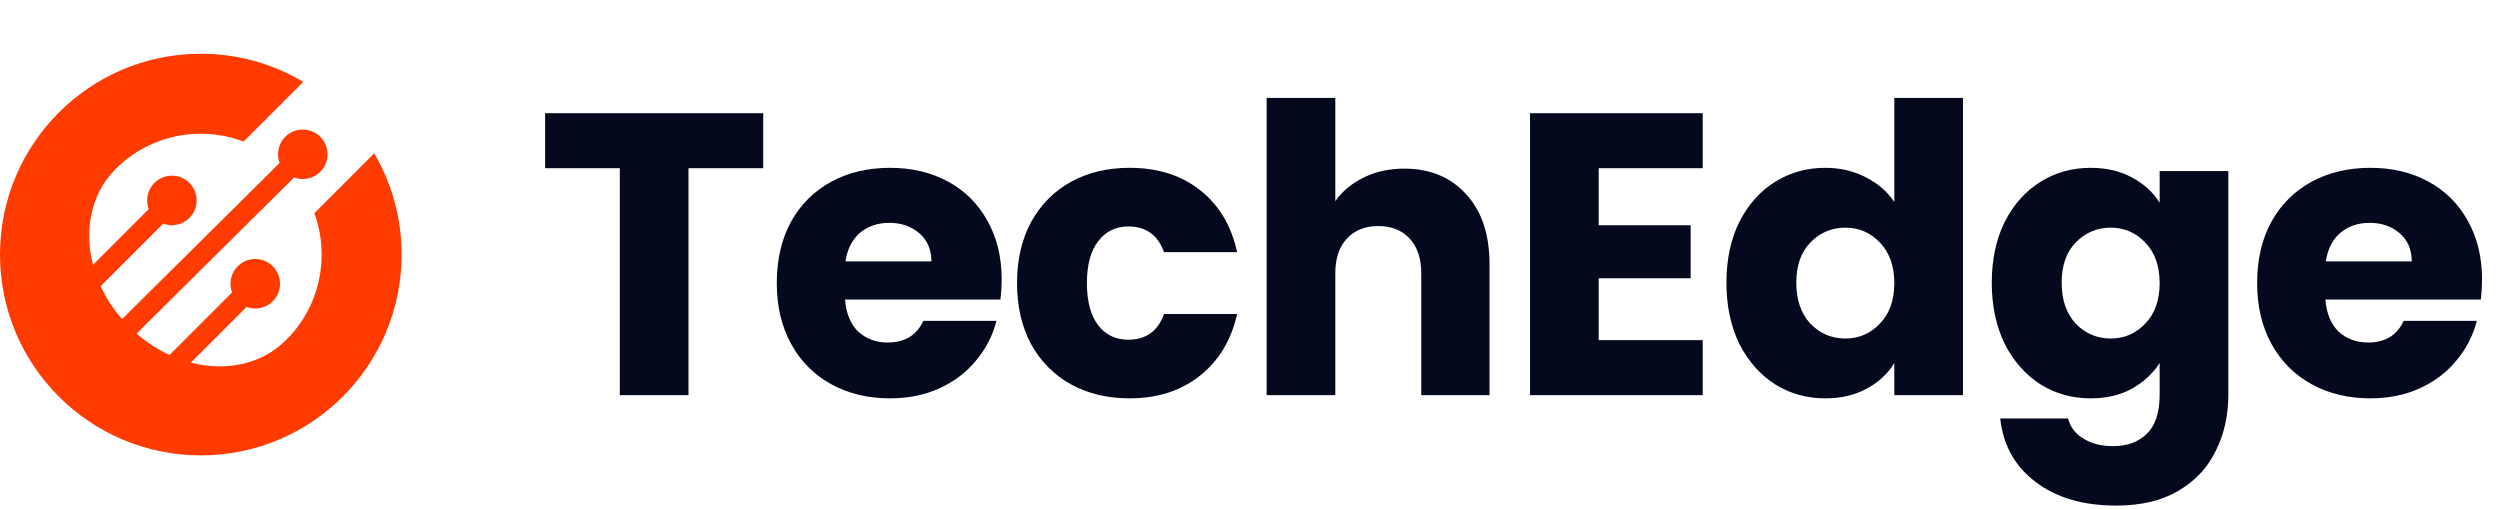
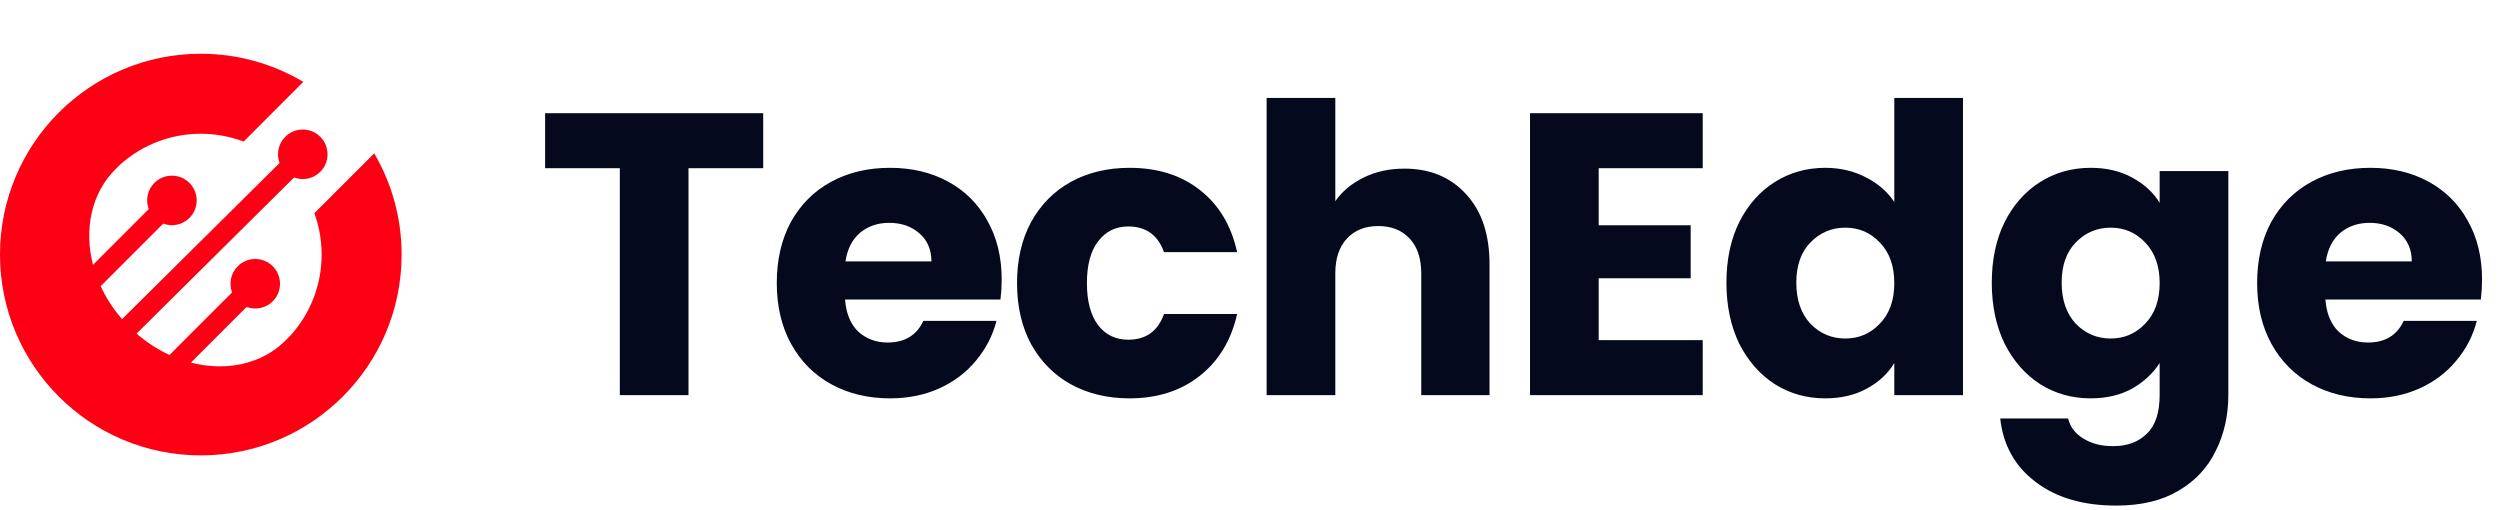
<svg xmlns="http://www.w3.org/2000/svg" width="329" height="67" viewBox="0 0 329 67" fill="none">
-   <path d="M37.68 44.737C34.465 47.951 29.744 48.914 25.123 47.719L32.449 40.394C33.608 40.828 34.964 40.582 35.896 39.65C37.168 38.377 37.168 36.312 35.896 35.039C34.624 33.767 32.559 33.767 31.286 35.04C30.353 35.972 30.107 37.328 30.541 38.488L22.313 46.716C20.797 46.019 19.331 45.079 17.974 43.901L38.7 23.357C39.86 23.79 41.216 23.544 42.148 22.611C43.42 21.339 43.42 19.274 42.148 18.002C40.875 16.729 38.81 16.729 37.538 18.002C36.606 18.933 36.359 20.29 36.792 21.45L16.064 41.996C14.885 40.642 13.944 39.178 13.246 37.661L21.481 29.427C22.64 29.86 23.996 29.614 24.928 28.682C26.201 27.409 26.201 25.345 24.928 24.072C23.655 22.799 21.591 22.799 20.318 24.072C19.386 25.005 19.139 26.36 19.573 27.52L12.241 34.852C11.034 30.195 12.009 25.423 15.239 22.193C20.465 16.967 -1.377 32.032 10.641 47.576C24.823 65.92 42.905 39.511 37.68 44.737Z" fill="#FF3B00" />
-   <path d="M49.247 20.181L41.37 28.058C41.989 29.756 42.327 31.589 42.327 33.501C42.327 42.283 35.208 49.402 26.426 49.402C17.645 49.402 10.526 42.283 10.526 33.501C10.526 24.719 17.645 17.6 26.426 17.6C28.412 17.6 30.31 17.968 32.061 18.632L39.914 10.776C35.965 8.427 31.355 7.074 26.426 7.074C11.831 7.074 0 18.906 0 33.501C0 48.096 11.831 59.928 26.426 59.928C41.021 59.928 52.853 48.096 52.853 33.501C52.853 28.642 51.535 24.093 49.247 20.181Z" fill="#FF3B00" />
+   <path d="M37.68 44.737C34.465 47.951 29.744 48.914 25.123 47.719L32.449 40.394C33.608 40.828 34.964 40.582 35.896 39.65C37.168 38.377 37.168 36.312 35.896 35.039C34.624 33.767 32.559 33.767 31.286 35.04C30.353 35.972 30.107 37.328 30.541 38.488L22.313 46.716C20.797 46.019 19.331 45.079 17.974 43.901L38.7 23.357C39.86 23.79 41.216 23.544 42.148 22.611C43.42 21.339 43.42 19.274 42.148 18.002C40.875 16.729 38.81 16.729 37.538 18.002C36.606 18.933 36.359 20.29 36.792 21.45L16.064 41.996C14.885 40.642 13.944 39.178 13.246 37.661L21.481 29.427C22.64 29.86 23.996 29.614 24.928 28.682C26.201 27.409 26.201 25.345 24.928 24.072C23.655 22.799 21.591 22.799 20.318 24.072C19.386 25.005 19.139 26.36 19.573 27.52L12.241 34.852C11.034 30.195 12.009 25.423 15.239 22.193C20.465 16.967 -1.377 32.032 10.641 47.576C24.823 65.92 42.905 39.511 37.68 44.737Z" fill="#fd0013" />
+   <path d="M49.247 20.181L41.37 28.058C41.989 29.756 42.327 31.589 42.327 33.501C42.327 42.283 35.208 49.402 26.426 49.402C17.645 49.402 10.526 42.283 10.526 33.501C10.526 24.719 17.645 17.6 26.426 17.6C28.412 17.6 30.31 17.968 32.061 18.632L39.914 10.776C35.965 8.427 31.355 7.074 26.426 7.074C11.831 7.074 0 18.906 0 33.501C0 48.096 11.831 59.928 26.426 59.928C41.021 59.928 52.853 48.096 52.853 33.501C52.853 28.642 51.535 24.093 49.247 20.181Z" fill="#fd0013" />
  <path d="M100.437 14.897V22.138H90.606V52H81.568V22.138H71.737V14.897H100.437ZM131.822 36.778C131.822 37.624 131.769 38.505 131.663 39.421H111.209C111.35 41.253 111.932 42.663 112.953 43.649C114.01 44.6 115.297 45.076 116.812 45.076C119.067 45.076 120.635 44.125 121.516 42.222H131.135C130.642 44.16 129.743 45.904 128.439 47.455C127.171 49.005 125.568 50.221 123.63 51.102C121.692 51.982 119.525 52.423 117.129 52.423C114.239 52.423 111.667 51.806 109.412 50.573C107.157 49.34 105.395 47.578 104.127 45.288C102.858 42.997 102.224 40.319 102.224 37.254C102.224 34.188 102.841 31.511 104.074 29.22C105.342 26.93 107.104 25.168 109.359 23.935C111.614 22.702 114.204 22.085 117.129 22.085C119.983 22.085 122.52 22.684 124.74 23.882C126.96 25.08 128.686 26.789 129.919 29.009C131.188 31.229 131.822 33.818 131.822 36.778ZM122.573 34.4C122.573 32.849 122.044 31.616 120.987 30.7C119.93 29.784 118.609 29.326 117.023 29.326C115.508 29.326 114.222 29.766 113.165 30.647C112.143 31.528 111.509 32.779 111.262 34.4H122.573ZM133.842 37.254C133.842 34.188 134.458 31.511 135.691 29.22C136.96 26.93 138.704 25.168 140.924 23.935C143.179 22.702 145.751 22.085 148.641 22.085C152.34 22.085 155.423 23.054 157.89 24.992C160.392 26.93 162.03 29.661 162.805 33.184H153.186C152.376 30.929 150.808 29.802 148.482 29.802C146.826 29.802 145.505 30.453 144.518 31.757C143.531 33.026 143.038 34.858 143.038 37.254C143.038 39.65 143.531 41.5 144.518 42.803C145.505 44.072 146.826 44.706 148.482 44.706C150.808 44.706 152.376 43.579 153.186 41.324H162.805C162.03 44.777 160.392 47.49 157.89 49.463C155.388 51.436 152.305 52.423 148.641 52.423C145.751 52.423 143.179 51.806 140.924 50.573C138.704 49.34 136.96 47.578 135.691 45.288C134.458 42.997 133.842 40.319 133.842 37.254ZM184.817 22.191C188.2 22.191 190.913 23.318 192.956 25.573C195 27.793 196.022 30.859 196.022 34.77V52H187.037V35.985C187.037 34.012 186.526 32.48 185.504 31.387C184.482 30.295 183.108 29.749 181.382 29.749C179.655 29.749 178.281 30.295 177.259 31.387C176.237 32.48 175.726 34.012 175.726 35.985V52H166.688V12.889H175.726V26.472C176.642 25.168 177.893 24.129 179.479 23.354C181.064 22.578 182.844 22.191 184.817 22.191ZM210.389 22.138V29.643H222.492V36.62H210.389V44.759H224.078V52H201.351V14.897H224.078V22.138H210.389ZM227.197 37.201C227.197 34.171 227.761 31.511 228.888 29.22C230.051 26.93 231.619 25.168 233.592 23.935C235.566 22.702 237.768 22.085 240.199 22.085C242.137 22.085 243.899 22.49 245.484 23.301C247.105 24.111 248.374 25.203 249.29 26.578V12.889H258.328V52H249.29V47.772C248.444 49.181 247.229 50.309 245.643 51.154C244.093 52 242.278 52.423 240.199 52.423C237.768 52.423 235.566 51.806 233.592 50.573C231.619 49.304 230.051 47.525 228.888 45.235C227.761 42.909 227.197 40.231 227.197 37.201ZM249.29 37.254C249.29 34.999 248.656 33.219 247.387 31.916C246.154 30.612 244.639 29.96 242.842 29.96C241.045 29.96 239.512 30.612 238.244 31.916C237.01 33.184 236.394 34.946 236.394 37.201C236.394 39.456 237.01 41.253 238.244 42.592C239.512 43.896 241.045 44.548 242.842 44.548C244.639 44.548 246.154 43.896 247.387 42.592C248.656 41.288 249.29 39.509 249.29 37.254ZM275.12 22.085C277.199 22.085 279.013 22.508 280.564 23.354C282.149 24.199 283.365 25.309 284.211 26.683V22.508H293.249V51.947C293.249 54.66 292.702 57.109 291.61 59.294C290.553 61.514 288.915 63.275 286.695 64.579C284.51 65.883 281.779 66.535 278.502 66.535C274.133 66.535 270.592 65.495 267.879 63.416C265.166 61.373 263.615 58.589 263.228 55.066H272.16C272.442 56.193 273.111 57.074 274.169 57.708C275.226 58.378 276.529 58.712 278.08 58.712C279.947 58.712 281.427 58.166 282.519 57.074C283.647 56.017 284.211 54.308 284.211 51.947V47.772C283.33 49.146 282.114 50.273 280.564 51.154C279.013 52 277.199 52.423 275.12 52.423C272.689 52.423 270.486 51.806 268.513 50.573C266.54 49.304 264.972 47.525 263.809 45.235C262.682 42.909 262.118 40.231 262.118 37.201C262.118 34.171 262.682 31.511 263.809 29.22C264.972 26.93 266.54 25.168 268.513 23.935C270.486 22.702 272.689 22.085 275.12 22.085ZM284.211 37.254C284.211 34.999 283.576 33.219 282.308 31.916C281.075 30.612 279.56 29.96 277.763 29.96C275.966 29.96 274.433 30.612 273.164 31.916C271.931 33.184 271.314 34.946 271.314 37.201C271.314 39.456 271.931 41.253 273.164 42.592C274.433 43.896 275.966 44.548 277.763 44.548C279.56 44.548 281.075 43.896 282.308 42.592C283.576 41.288 284.211 39.509 284.211 37.254ZM326.637 36.778C326.637 37.624 326.584 38.505 326.478 39.421H306.024C306.165 41.253 306.746 42.663 307.768 43.649C308.825 44.6 310.111 45.076 311.626 45.076C313.881 45.076 315.449 44.125 316.33 42.222H325.95C325.456 44.16 324.558 45.904 323.254 47.455C321.986 49.005 320.382 50.221 318.444 51.102C316.506 51.982 314.339 52.423 311.943 52.423C309.054 52.423 306.482 51.806 304.227 50.573C301.972 49.34 300.21 47.578 298.941 45.288C297.673 42.997 297.039 40.319 297.039 37.254C297.039 34.188 297.655 31.511 298.889 29.22C300.157 26.93 301.919 25.168 304.174 23.935C306.429 22.702 309.019 22.085 311.943 22.085C314.797 22.085 317.334 22.684 319.554 23.882C321.774 25.08 323.501 26.789 324.734 29.009C326.002 31.229 326.637 33.818 326.637 36.778ZM317.387 34.4C317.387 32.849 316.859 31.616 315.802 30.7C314.745 29.784 313.423 29.326 311.838 29.326C310.323 29.326 309.036 29.766 307.979 30.647C306.958 31.528 306.323 32.779 306.077 34.4H317.387Z" fill="#05091D" />
</svg>
